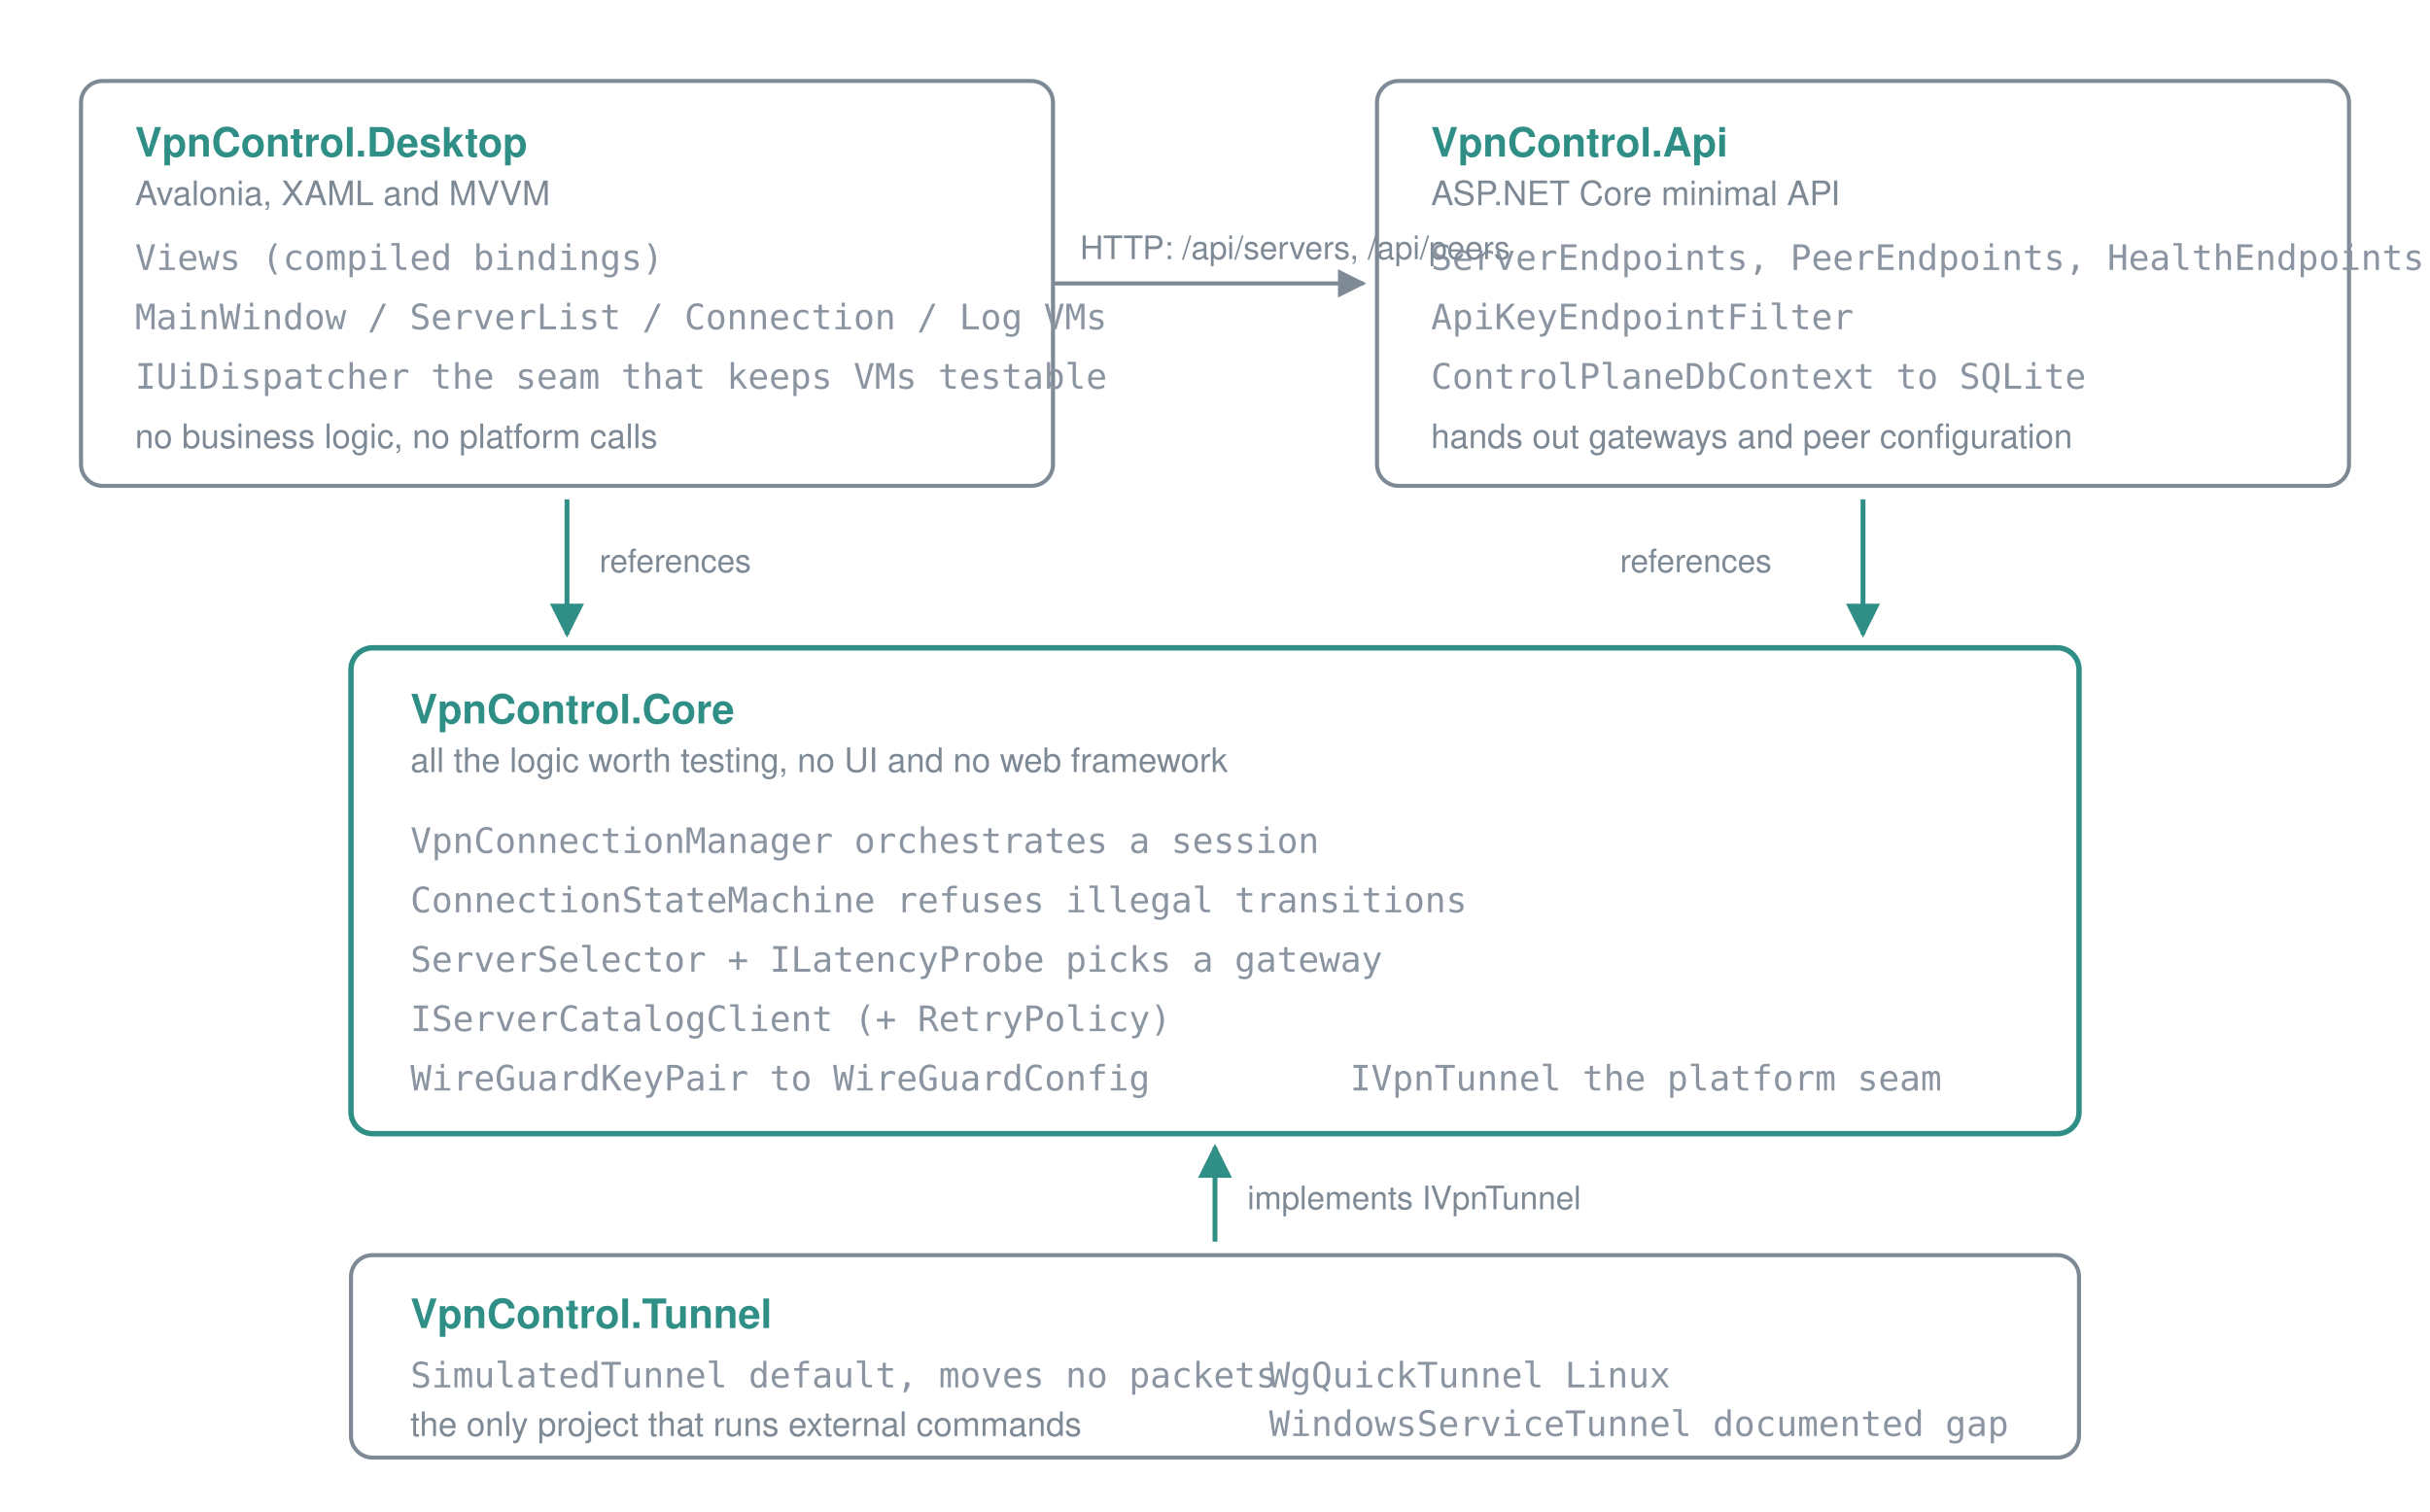
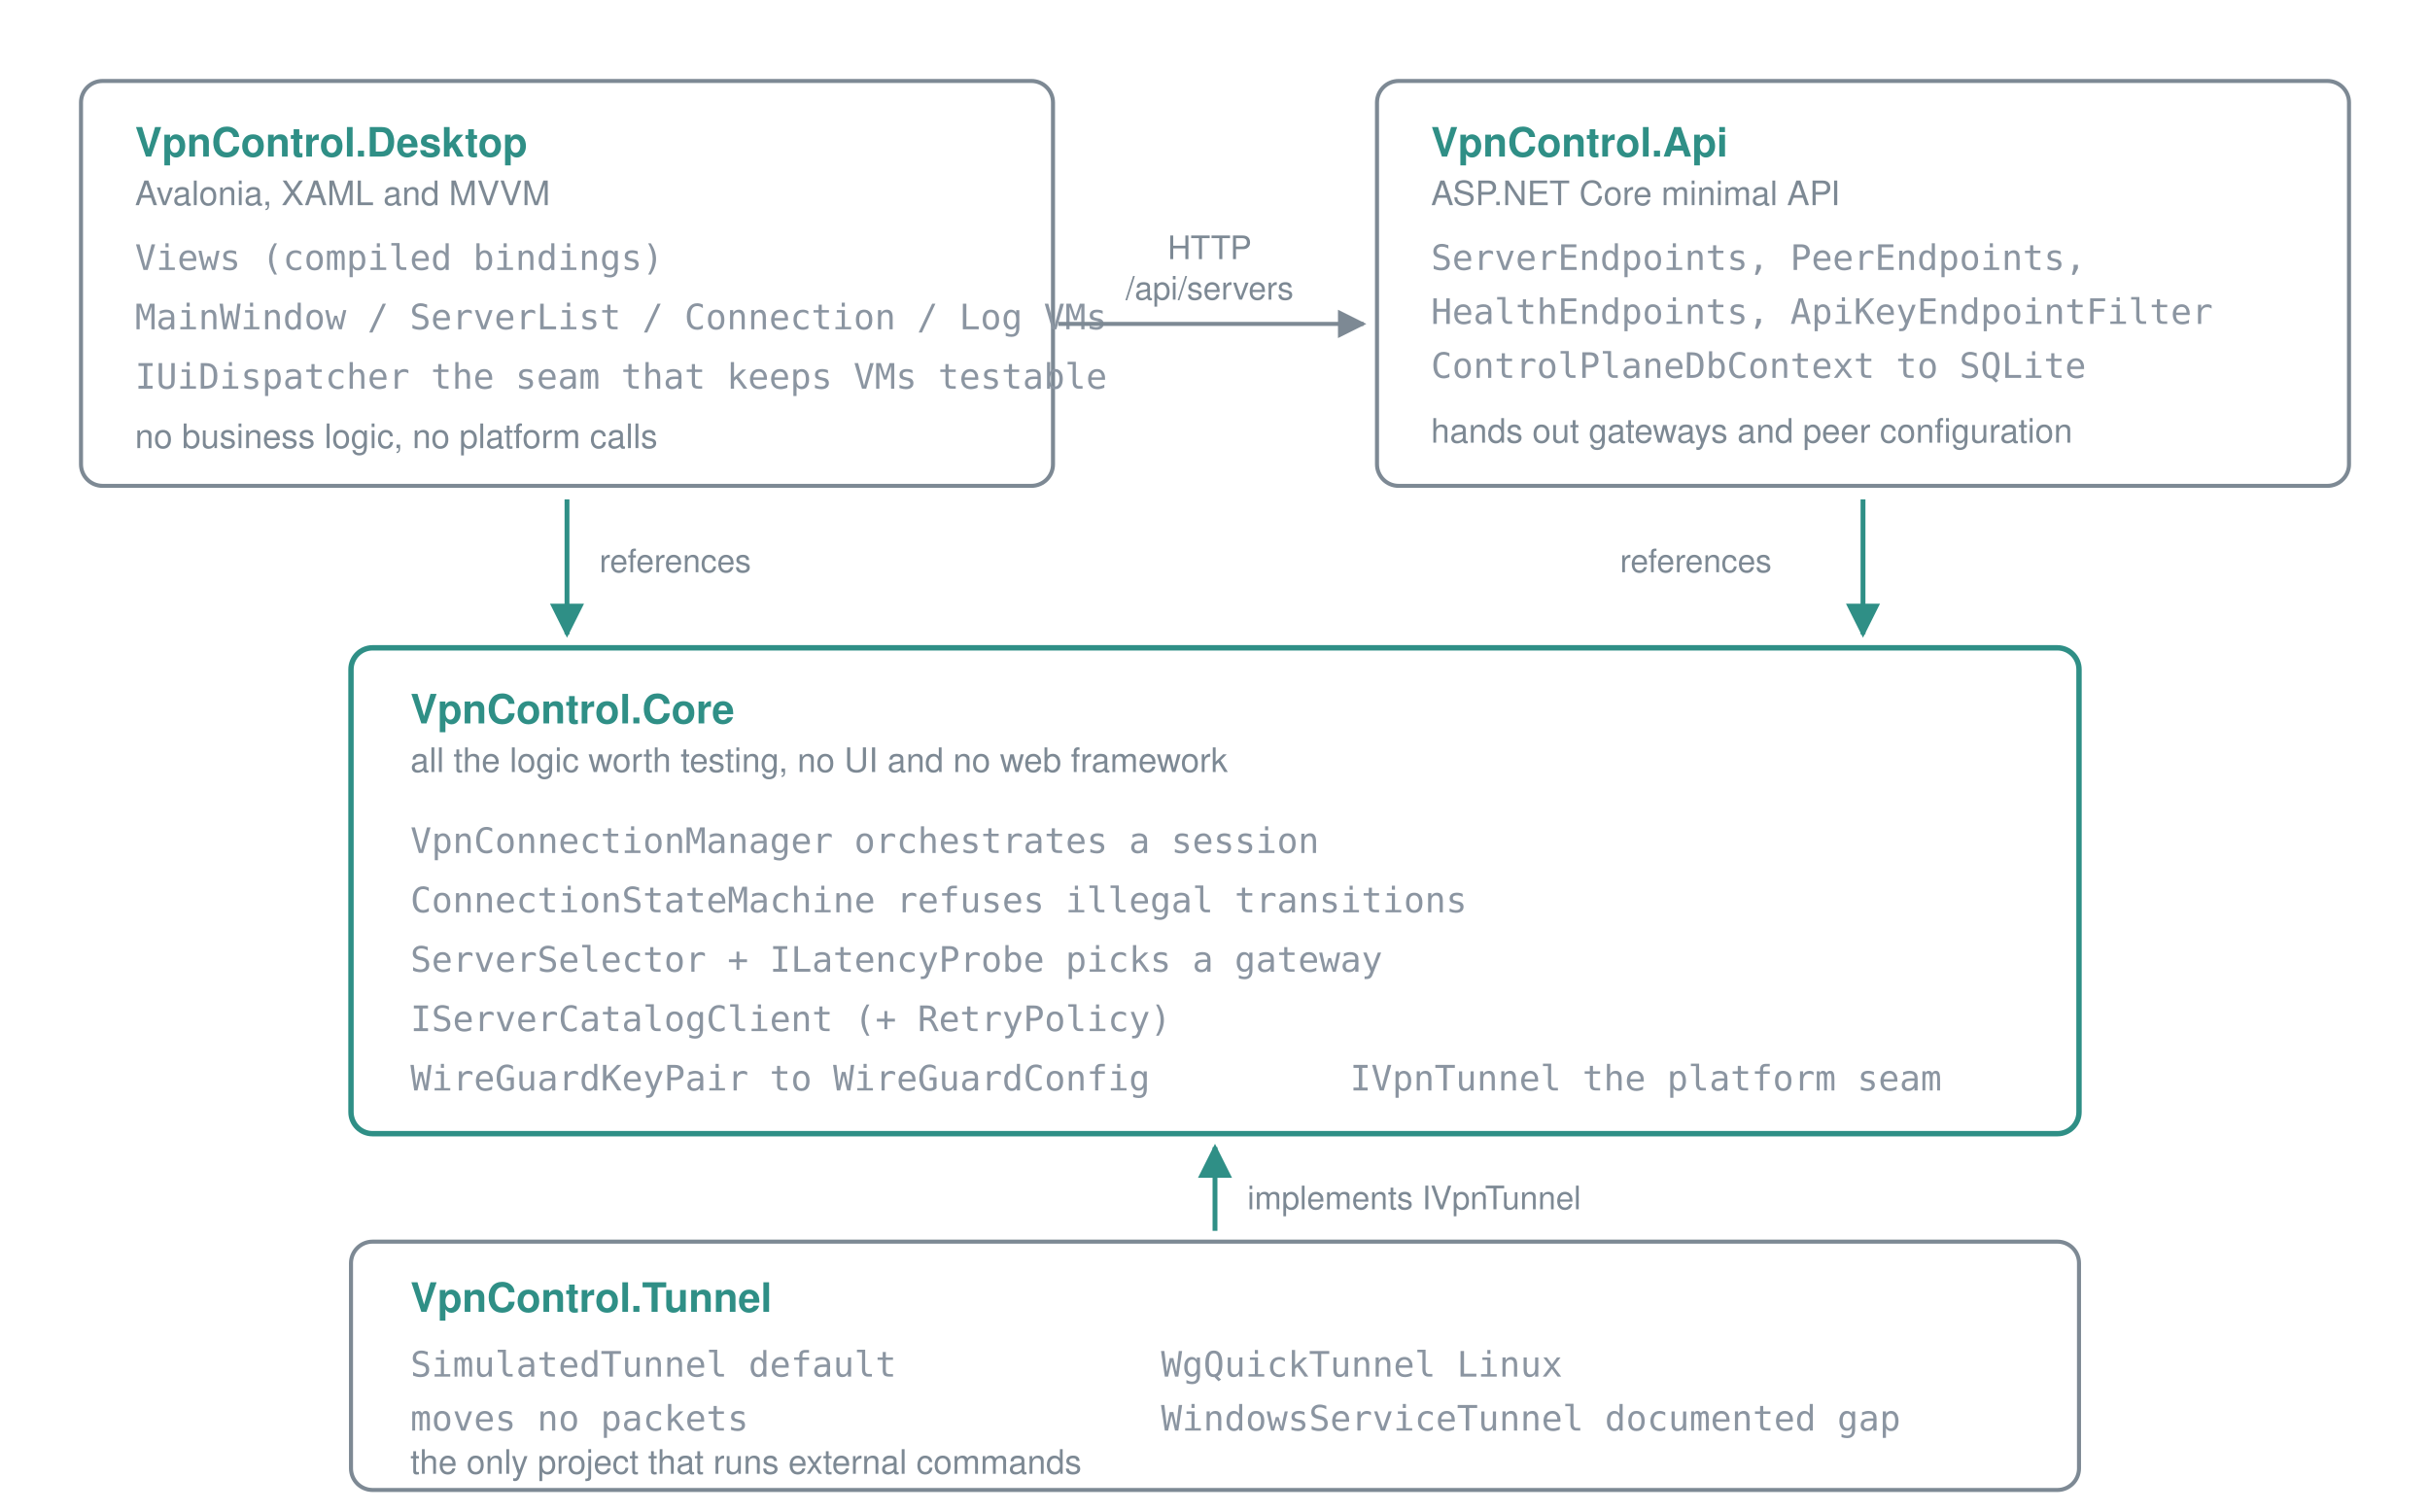
<svg xmlns="http://www.w3.org/2000/svg" viewBox="0 0 900 560" width="900" height="560" role="img" aria-label="Architecture: Desktop and Api both depend on Core; Tunnel implements Core's IVpnTunnel interface">
  <defs>
    <style>
      .box   { fill: none; stroke: #7d8994; stroke-width: 1.5; rx: 8; }
      .core  { stroke: #2f8f86; stroke-width: 2; }
      .title { font: 600 15px ui-sans-serif, "Segoe UI", Helvetica, Arial, sans-serif; fill: #2f8f86; }
      .sub   { font: 400 12.5px ui-sans-serif, "Segoe UI", Helvetica, Arial, sans-serif; fill: #7d8994; }
      .item  { font: 400 13px ui-monospace, "SF Mono", Menlo, Consolas, monospace; fill: #8b95a1; }
      .edge  { stroke: #7d8994; stroke-width: 1.5; fill: none; marker-end: url(#arrow); }
      .edge2 { stroke: #2f8f86; stroke-width: 1.8; fill: none; marker-end: url(#arrowT); }
      .lab   { font: 400 12px ui-sans-serif, "Segoe UI", Helvetica, Arial, sans-serif; fill: #7d8994; }
    </style>
    <marker id="arrow" viewBox="0 0 10 10" refX="9" refY="5" markerWidth="7" markerHeight="7" orient="auto-start-reverse">
      <path d="M 0 0 L 10 5 L 0 10 z" fill="#7d8994" />
    </marker>
    <marker id="arrowT" viewBox="0 0 10 10" refX="9" refY="5" markerWidth="7" markerHeight="7" orient="auto-start-reverse">
      <path d="M 0 0 L 10 5 L 0 10 z" fill="#2f8f86" />
    </marker>
  </defs>
  <rect class="box" x="30" y="30" width="360" height="150" />
  <text class="title" x="50" y="58">VpnControl.Desktop</text>
  <text class="sub" x="50" y="76">Avalonia, XAML and MVVM</text>
  <text class="item" x="50" y="100">Views (compiled bindings)</text>
  <text class="item" x="50" y="122">MainWindow / ServerList / Connection / Log VMs</text>
  <text class="item" x="50" y="144">IUiDispatcher   the seam that keeps VMs testable</text>
  <text class="sub" x="50" y="166">no business logic, no platform calls</text>
  <rect class="box" x="510" y="30" width="360" height="150" />
  <text class="title" x="530" y="58">VpnControl.Api</text>
  <text class="sub" x="530" y="76">ASP.NET Core minimal API</text>
-   <text class="item" x="530" y="100">ServerEndpoints, PeerEndpoints, HealthEndpoints</text>
-   <text class="item" x="530" y="122">ApiKeyEndpointFilter</text>
-   <text class="item" x="530" y="144">ControlPlaneDbContext  to  SQLite</text>
-   <text class="sub" x="530" y="166">hands out gateways and peer configuration</text>
-   <path class="edge" d="M 390 105 L 505 105" />
-   <text class="lab" x="400" y="96">HTTP: /api/servers, /api/peers</text>
+   <text class="item" x="530" y="100">ServerEndpoints, PeerEndpoints,</text>
+   <text class="item" x="530" y="120">HealthEndpoints, ApiKeyEndpointFilter</text>
+   <text class="item" x="530" y="140">ControlPlaneDbContext  to  SQLite</text>
+   <text class="sub" x="530" y="164">hands out gateways and peer configuration</text>
+   <path class="edge" d="M 392 120 L 505 120" />
+   <text class="lab" x="448" y="96" text-anchor="middle">HTTP</text>
+   <text class="lab" x="448" y="111" text-anchor="middle">/api/servers</text>
  <rect class="box core" x="130" y="240" width="640" height="180" />
  <text class="title" x="152" y="268">VpnControl.Core</text>
  <text class="sub" x="152" y="286">all the logic worth testing, no UI and no web framework</text>
  <text class="item" x="152" y="316">VpnConnectionManager   orchestrates a session</text>
  <text class="item" x="152" y="338">ConnectionStateMachine   refuses illegal transitions</text>
  <text class="item" x="152" y="360">ServerSelector  +  ILatencyProbe   picks a gateway</text>
  <text class="item" x="152" y="382">IServerCatalogClient  (+ RetryPolicy)</text>
  <text class="item" x="152" y="404">WireGuardKeyPair  to  WireGuardConfig</text>
  <text class="item" x="500" y="404">IVpnTunnel   the platform seam</text>
  <path class="edge2" d="M 210 185 L 210 235" />
  <path class="edge2" d="M 690 185 L 690 235" />
  <text class="lab" x="222" y="212">references</text>
  <text class="lab" x="600" y="212">references</text>
-   <rect class="box" x="130" y="465" width="640" height="75" />
-   <text class="title" x="152" y="492">VpnControl.Tunnel</text>
-   <text class="item" x="152" y="514">SimulatedTunnel   default, moves no packets</text>
-   <text class="item" x="470" y="514">WgQuickTunnel   Linux</text>
-   <text class="item" x="470" y="532">WindowsServiceTunnel   documented gap</text>
-   <text class="sub" x="152" y="532">the only project that runs external commands</text>
-   <path class="edge2" d="M 450 460 L 450 425" />
+   <rect class="box" x="130" y="460" width="640" height="92" />
+   <text class="title" x="152" y="486">VpnControl.Tunnel</text>
+   <text class="item" x="152" y="510">SimulatedTunnel   default</text>
+   <text class="item" x="430" y="510">WgQuickTunnel   Linux</text>
+   <text class="item" x="152" y="530">moves no packets</text>
+   <text class="item" x="430" y="530">WindowsServiceTunnel   documented gap</text>
+   <text class="sub" x="152" y="546">the only project that runs external commands</text>
+   <path class="edge2" d="M 450 456 L 450 425" />
  <text class="lab" x="462" y="448">implements IVpnTunnel</text>
</svg>
